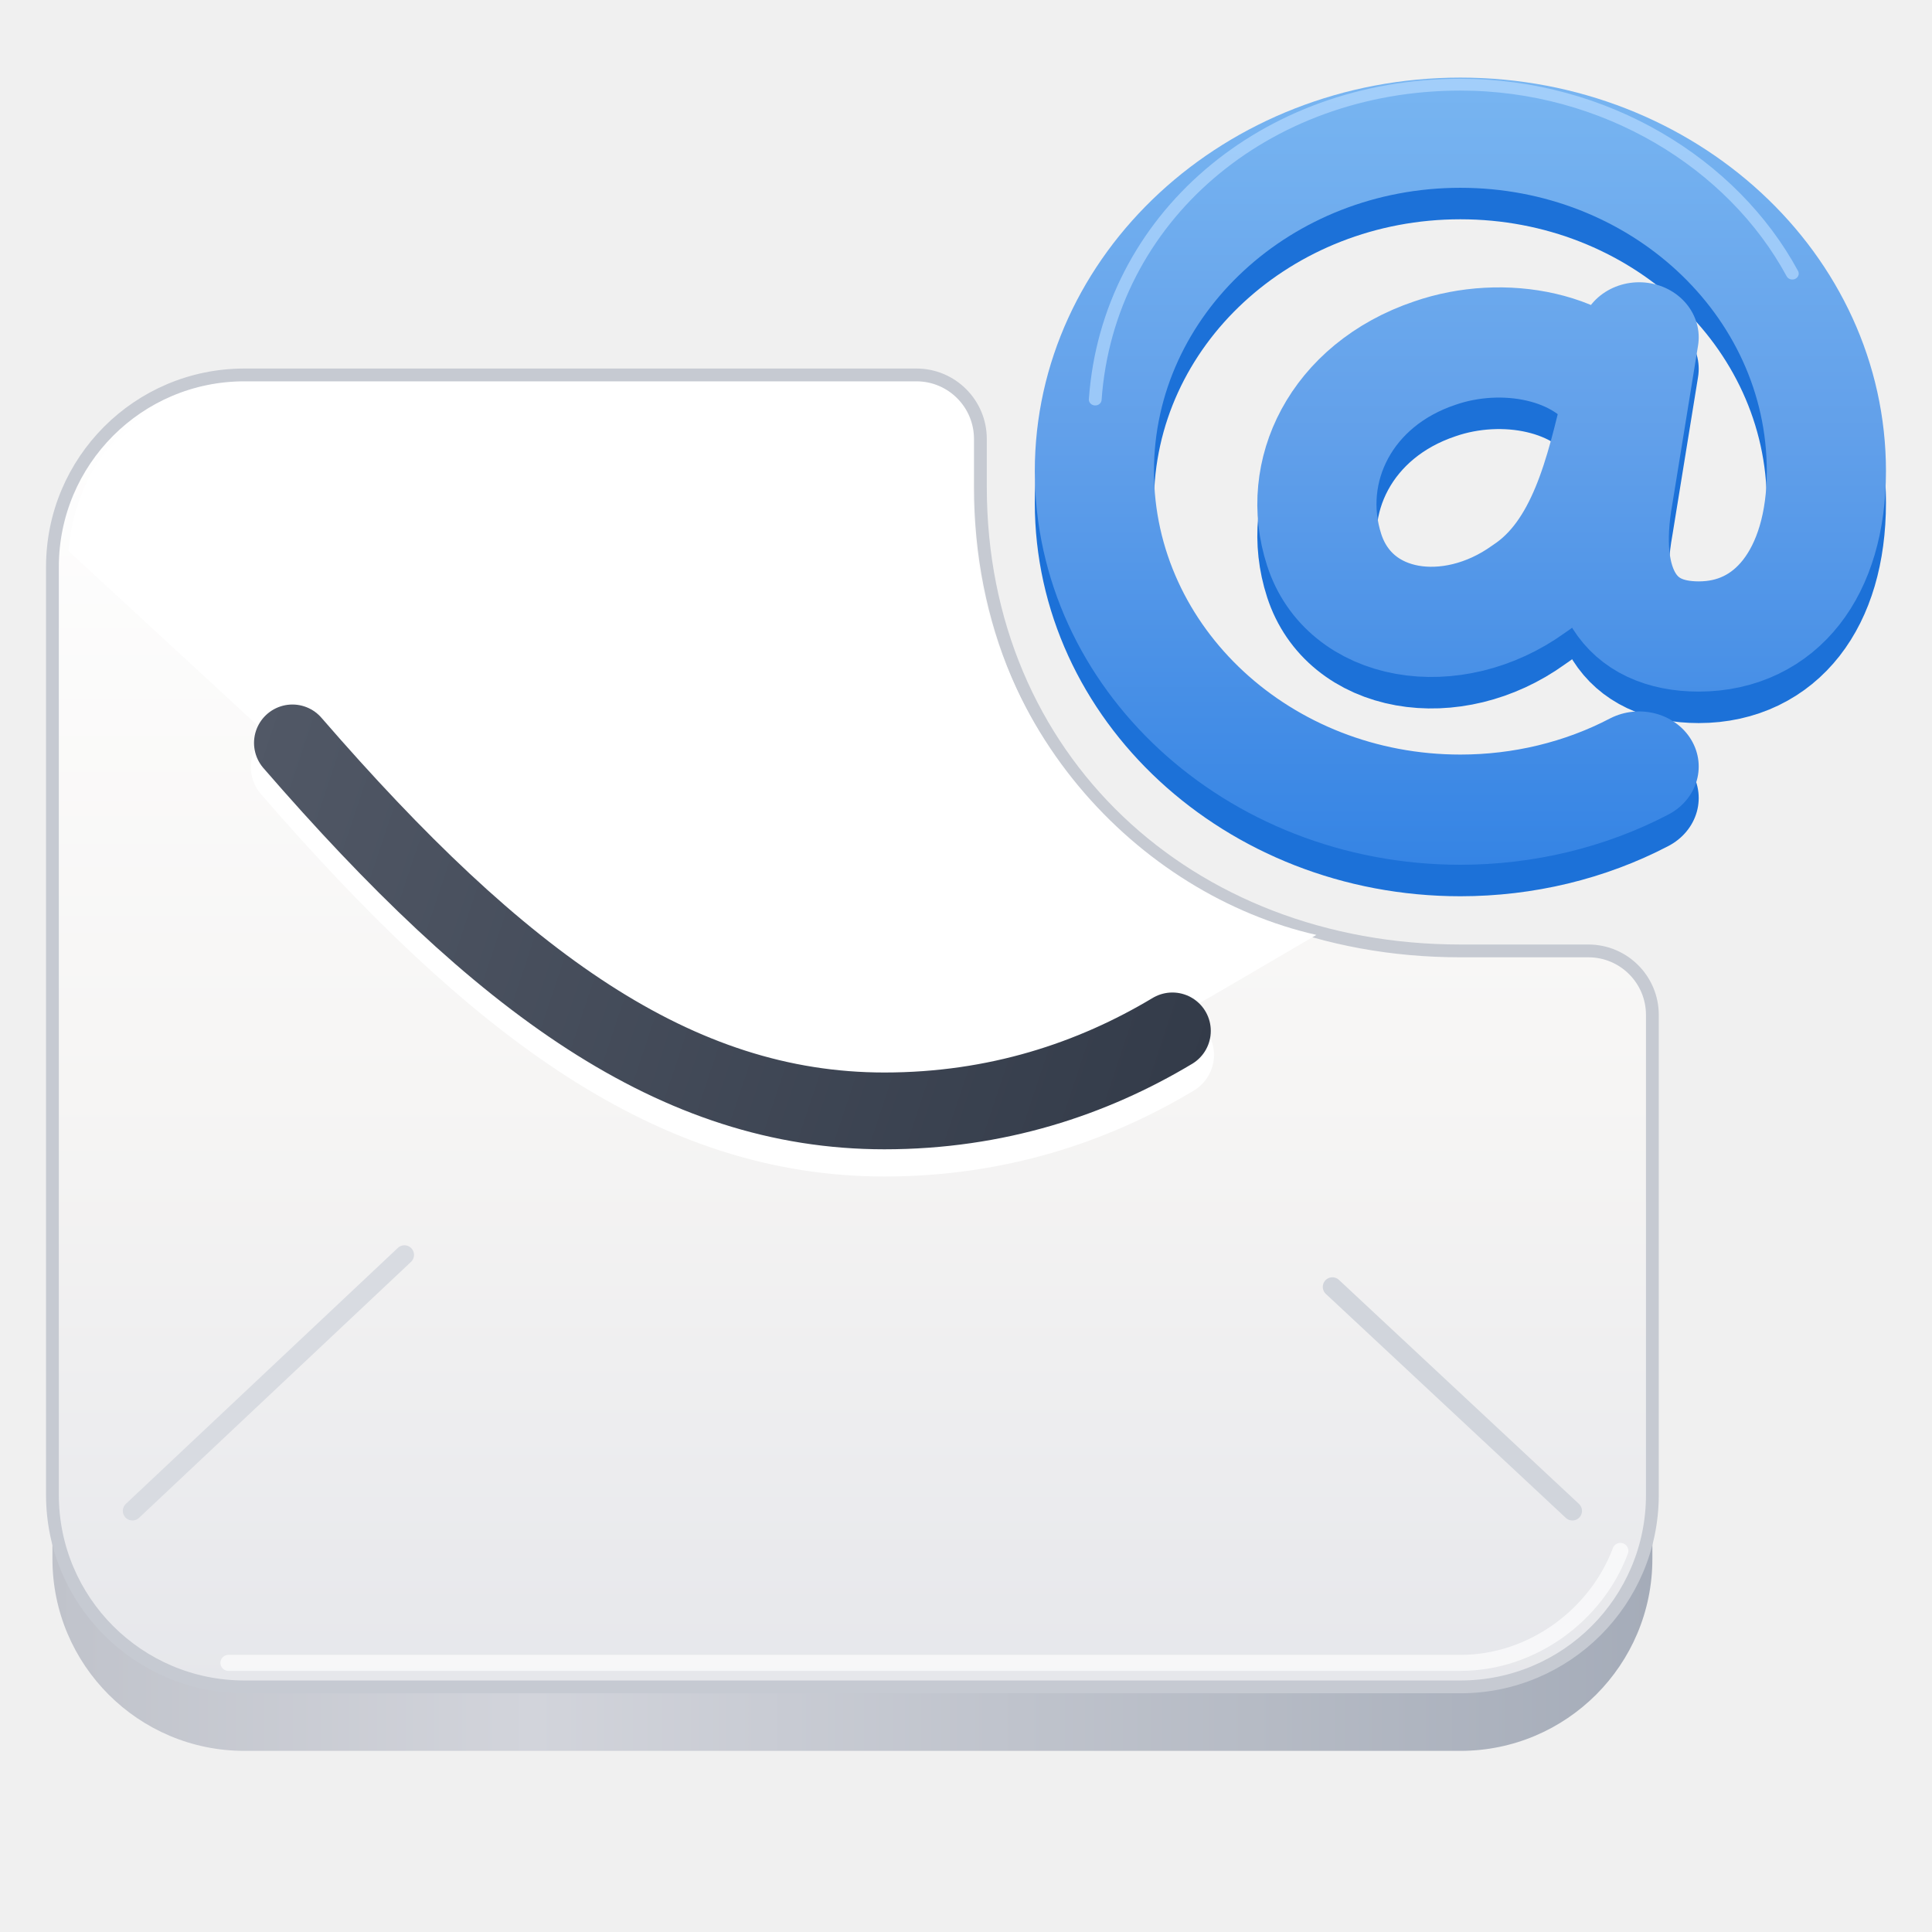
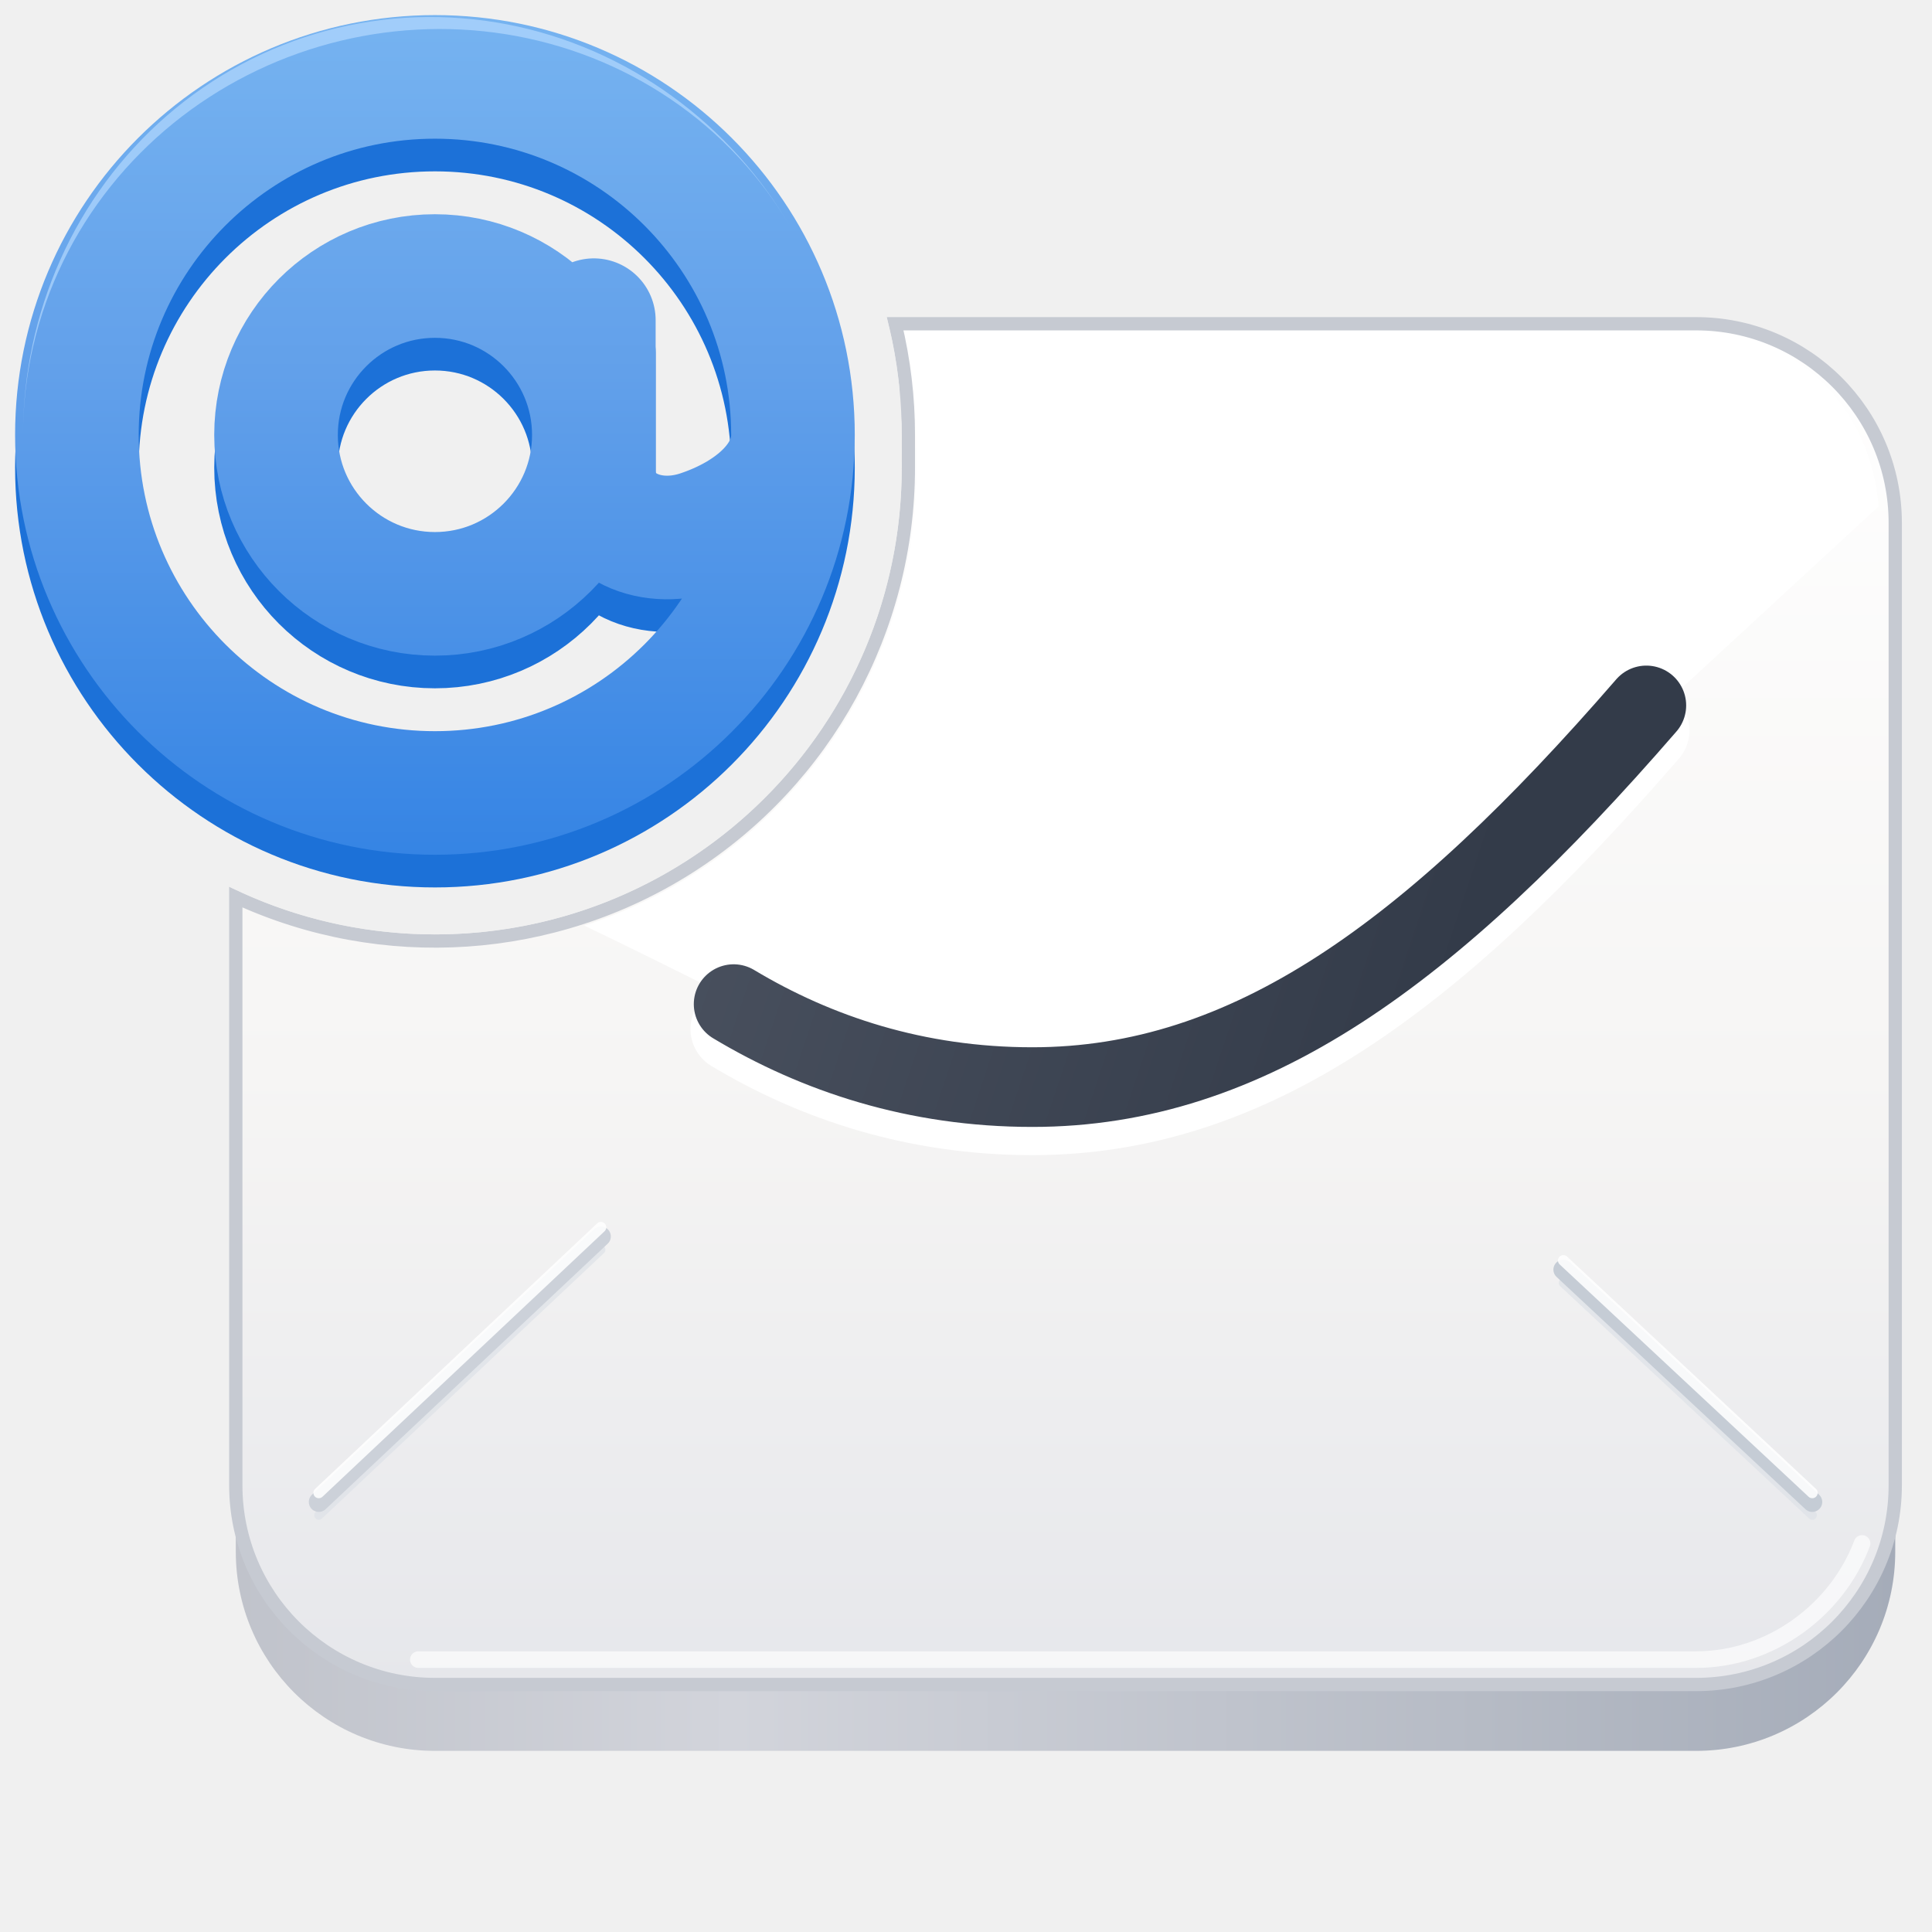
<svg xmlns="http://www.w3.org/2000/svg" xmlns:xlink="http://www.w3.org/1999/xlink" width="128" height="128" viewBox="0 0 128 128" role="img" aria-labelledby="title desc">
  <defs>
-     <path id="envelope-shape" d="M 24,30 H 66 C 68.209,30 70,31.791 70,34 V 37 C 70,54 83,66 100,66 H 108 C 110.209,66 112,67.791 112,70 V 100 C 112,106.627 106.627,112 100,112 H 24 C 17.373,112 12,106.627 12,100 V 42 C 12,35.373 17.373,30 24,30 Z" />
-     <path id="at-shape" d="M 85,99.52 C 78.63,103.12 71.38,105 64,105 C 40.252,105 21,85.748 21,62 C 21,38.252 40.252,19 64,19 C 87.748,19 107,38.252 107,62 C 107,75 101,83 92,83 C 84,83 80,77 82,65 L 85,45 M 83,53 C 79,46 69,44 61,47 C 50,51 45,62 48,72 C 51,82 63,84 72,77 C 79,72 81,62 83,53" />
+     <path id="envelope-shape" d="M 100,30 H 51.732 A 28.53,28.53 0 0 1 52.53,36.7 V 38.668 A 28.53,28.53 0 0 1 12,64.552 V 100 C 12,106.627 17.373,112 24,112 H 100 C 106.627,112 112,106.627 112,100 V 42 C 112,35.373 106.627,30 100,30 Z" />
+     <path id="at-shape" d="M 104.556,64 A 40.556,40.556 0 1 0 23.444,64 A 40.556,40.556 0 1 0 104.556,64 Z M 82,64 A 18,18 0 1 0 46,64 A 18,18 0 1 0 82,64 Z M 82,51 V 68 C 82,74 88,77 94,75 C 100,73 104.556,69 104.556,64" />
    <linearGradient id="paper" x1="0" y1="30" x2="0" y2="112" gradientUnits="userSpaceOnUse">
      <stop stop-color="#ffffff" />
      <stop offset="0.55" stop-color="#f6f5f4" />
      <stop offset="1" stop-color="#e6e7eb" />
    </linearGradient>
    <linearGradient id="paper-profile" x1="12" y1="0" x2="112" y2="0" gradientUnits="userSpaceOnUse">
      <stop stop-color="#c0c3cb" />
      <stop offset="0.3" stop-color="#d2d4db" />
      <stop offset="0.75" stop-color="#b6bbc5" />
      <stop offset="1" stop-color="#a5acb9" />
    </linearGradient>
    <linearGradient id="blue" x1="0" y1="12" x2="0" y2="112" gradientUnits="userSpaceOnUse">
      <stop stop-color="#78b5f1" />
      <stop offset="0.45" stop-color="#62a0ea" />
      <stop offset="1" stop-color="#3584e4" />
    </linearGradient>
    <linearGradient id="smile-color" x1="24" y1="60" x2="84" y2="80" gradientUnits="userSpaceOnUse">
      <stop stop-color="#515866" />
      <stop offset="1" stop-color="#333b49" />
    </linearGradient>
+     <mask id="notch-clearance" maskUnits="userSpaceOnUse" x="-40" y="-40" width="240" height="240" style="mask-type:luminance">
+       <rect x="-40" y="-40" width="240" height="240" fill="white" />
+       <g fill="black">
+         <circle cx="24" cy="36.7" r="28.13" />
+         <circle cx="24" cy="38.668" r="28.13" />
+         <rect x="-4.13" y="36.7" width="56.26" height="1.968" />
+       </g>
+     </mask>
  </defs>
-   <g id="composition" transform="translate(-9.246 -6.96) scale(1.06)">
-     <g id="paper-edge">
-       <use xlink:href="#envelope-shape" fill="url(#paper-profile)" transform="translate(0 4)" />
-     </g>
-     <g id="envelope">
-       <use xlink:href="#envelope-shape" fill="url(#paper)" stroke="#c6cad2" stroke-width="0.8" />
-       <path id="lower-left-fold" transform="translate(0 -3)" d="M 17,104 L 34,88" fill="none" stroke="#d8dbe1" stroke-width="1.2" stroke-linecap="round" />
-       <path id="lower-right-fold" transform="translate(0 -3)" d="M 107,104 L 92,90" fill="none" stroke="#d1d5dc" stroke-width="1.2" stroke-linecap="round" />
-       <path id="top-fold" transform="translate(0 -6)" d="M 24,36.5 H 66 C 68,36.5 69.5,38 69.5,40 V 43 C 69.5,58 80,68.5 91,71 C 79,78 73,82 64,82 C 49,82 36,71 26,59 L 13,47 C 13.5,41 18,36.5 24,36.5 Z" fill="#ffffff" />
-       <path id="lower-edge-light" d="M 23,110.5 H 100 C 104.5,110.5 108.5,107.5 110,103.5" fill="none" stroke="#ffffff" stroke-opacity="0.66" stroke-width="1" stroke-linecap="round" />
-     </g>
-     <g id="smile" transform="translate(0 -6)" fill="none" stroke-linecap="round">
-       <path d="M 27,60.5 C 40,75.5 51,83.5 64,83.5 C 71,83.5 77,81.5 82,78.5" stroke="#ffffff" stroke-width="5.2" />
-       <path d="M 27,59 C 40,74 51,82 64,82 C 71,82 77,80 82,77" stroke="url(#smile-color)" stroke-width="4.8" />
-     </g>
-     <g id="blue-at" transform="translate(65.952 5.512) scale(0.532 0.492)" fill="none" stroke-width="14" stroke-linecap="round" stroke-linejoin="round">
-       <use xlink:href="#at-shape" stroke="#1c71d8" transform="translate(0 4)" />
-       <use xlink:href="#at-shape" stroke="url(#blue)" />
-       <path d="M 21.1,59 C 22.6,36 41,19 64,19 C 81,19 96,29 103,43" stroke="#b9dcff" stroke-width="1.5" stroke-opacity="0.65" transform="translate(0 -6.1)" />
+   <g id="canvas-fit" transform="translate(-3.592698 -4.314586) scale(1.037195)">
+     <g id="composition" transform="translate(5.806 -6.96) scale(1.06)">
+       <g id="paper-fit" mask="url(#notch-clearance)">
+         <g id="paper-edge">
+           <use xlink:href="#envelope-shape" fill="url(#paper-profile)" transform="translate(0 4)" />
+         </g>
+         <g id="envelope">
+           <use xlink:href="#envelope-shape" fill="url(#paper)" stroke="#c6cad2" stroke-width="0.8" />
+           <g id="left-fold-relief" aria-label="Subtle raised paper fold">
+             <path id="left-fold-shadow" d="M 17,104 L 34,88" transform="translate(0 -2.2)" fill="none" stroke="#dce1e7" stroke-opacity="0.65" stroke-width="0.55" stroke-linecap="round" />
+             <path id="lower-left-fold" transform="translate(0 -3)" d="M 17,104 L 34,88" fill="none" stroke="#ccd1d9" stroke-width="1.2" stroke-linecap="round" />
+             <path id="left-fold-light" d="M 17,104 L 34,88" transform="translate(0 -3.55)" fill="none" stroke="#ffffff" stroke-opacity="0.88" stroke-width="0.65" stroke-linecap="round" />
+           </g>
+           <g id="right-fold-relief" aria-label="Subtle raised paper fold">
+             <path id="right-fold-shadow" d="M 107,104 L 92,90" transform="translate(0 -2.2)" fill="none" stroke="#dce1e7" stroke-opacity="0.65" stroke-width="0.55" stroke-linecap="round" />
+             <path id="lower-right-fold" transform="translate(0 -3)" d="M 107,104 L 92,90" fill="none" stroke="#c5ccd5" stroke-width="1.2" stroke-linecap="round" />
+             <path id="right-fold-light" d="M 107,104 L 92,90" transform="translate(0 -3.55)" fill="none" stroke="#ffffff" stroke-opacity="0.88" stroke-width="0.65" stroke-linecap="round" />
+           </g>
+           <path id="top-fold" transform="translate(0 -6)" d="M 100,36.5 H 52.36 A 29.03,29.03 0 0 1 53.03,42.7 V 44.668 A 29.03,29.03 0 0 1 33,72.268 C 45,78 51,82 60,82 C 75,82 88,71 98,59 L 111,47 C 110.5,41 106,36.5 100,36.5 Z" fill="#ffffff" />
+           <path id="lower-edge-light" d="M 23,110.5 H 100 C 104.5,110.5 108.5,107.5 110,103.5" fill="none" stroke="#ffffff" stroke-opacity="0.66" stroke-width="1" stroke-linecap="round" />
+         </g>
+         <g id="smile" transform="translate(0 -6)" fill="none" stroke-linecap="round">
+           <path d="M 97 60.5 C 84 75.5 73 83.5 60 83.5 C 53 83.5 47 81.5 42 78.5" stroke="#ffffff" stroke-width="5.2" />
+           <path d="M 97 59 C 84 74 73 82 60 82 C 53 82 47 80 42 77" stroke="url(#smile-color)" stroke-width="4.8" />
+         </g>
+       </g>
+       <g id="blue-at" transform="translate(-10.048 2.652) scale(0.532)" fill="none" stroke-width="14" stroke-linecap="round" stroke-linejoin="round">
+         <use xlink:href="#at-shape" stroke="#1c71d8" transform="translate(0 3.7)" />
+         <use xlink:href="#at-shape" stroke="url(#blue)" />
+         <path id="at-edge-light" d="M 17.344,64 C 17.344,62.304 17.432,60.607 17.608,58.919 C 17.785,57.231 18.049,55.552 18.401,53.891 C 18.752,52.229 19.191,50.585 19.716,48.967 C 20.24,47.35 20.851,45.759 21.545,44.203 C 22.239,42.647 23.017,41.127 23.875,39.652 C 24.734,38.176 25.672,36.746 26.687,35.369 C 27.703,33.992 28.794,32.67 29.956,31.41 C 31.118,30.15 32.351,28.954 33.648,27.828 C 34.945,26.703 36.306,25.649 37.723,24.674 C 39.141,23.7 40.614,22.804 42.133,21.995 C 43.653,21.185 45.22,20.461 46.823,19.829 C 48.426,19.196 50.065,18.655 51.73,18.209 C 53.395,17.763 55.086,17.412 56.79,17.158 C 58.495,16.904 60.213,16.748 61.934,16.689 C 63.655,16.63 65.379,16.669 67.093,16.805 C 68.808,16.94 70.514,17.172 72.199,17.498 C 73.885,17.825 75.552,18.244 77.188,18.754 C 78.824,19.264 80.431,19.864 81.998,20.549 C 83.566,21.233 85.094,22.003 86.575,22.851 C 88.056,23.7 89.49,24.628 90.869,25.628 C 92.248,26.628 93.572,27.701 94.835,28.839 C 96.098,29.978 97.3,31.182 98.436,32.445 C 99.571,33.709 100.64,35.031 101.636,36.404 C 102.633,37.778 103.557,39.203 104.406,40.672 C 103.557,39.203 102.625,37.782 101.615,36.419 C 100.606,35.056 99.519,33.752 98.362,32.513 C 97.205,31.275 95.978,30.103 94.69,29.004 C 93.403,27.906 92.054,26.881 90.653,25.935 C 89.253,24.989 87.801,24.122 86.308,23.339 C 84.814,22.555 83.278,21.855 81.711,21.242 C 80.144,20.628 78.545,20.1 76.924,19.661 C 75.303,19.221 73.66,18.87 72.004,18.606 C 70.349,18.343 68.681,18.169 67.01,18.082 C 65.338,17.996 63.664,17.998 61.995,18.087 C 60.327,18.176 58.664,18.353 57.015,18.615 C 55.366,18.878 53.731,19.226 52.119,19.658 C 50.506,20.09 48.916,20.606 47.357,21.203 C 45.798,21.8 44.269,22.479 42.78,23.236 C 41.29,23.993 39.839,24.829 38.435,25.739 C 37.031,26.649 35.674,27.634 34.371,28.69 C 33.069,29.746 31.822,30.872 30.638,32.063 C 29.454,33.254 28.333,34.511 27.283,35.826 C 26.232,37.141 25.252,38.515 24.351,39.94 C 23.449,41.365 22.625,42.842 21.885,44.361 C 21.145,45.881 20.49,47.443 19.924,49.038 C 19.358,50.633 18.881,52.262 18.499,53.913 C 18.116,55.564 17.827,57.237 17.634,58.922 C 17.441,60.607 17.344,62.304 17.344,64 Z" fill="#b9dcff" fill-opacity="0.65" stroke="none" />
+       </g>
    </g>
  </g>
</svg>
